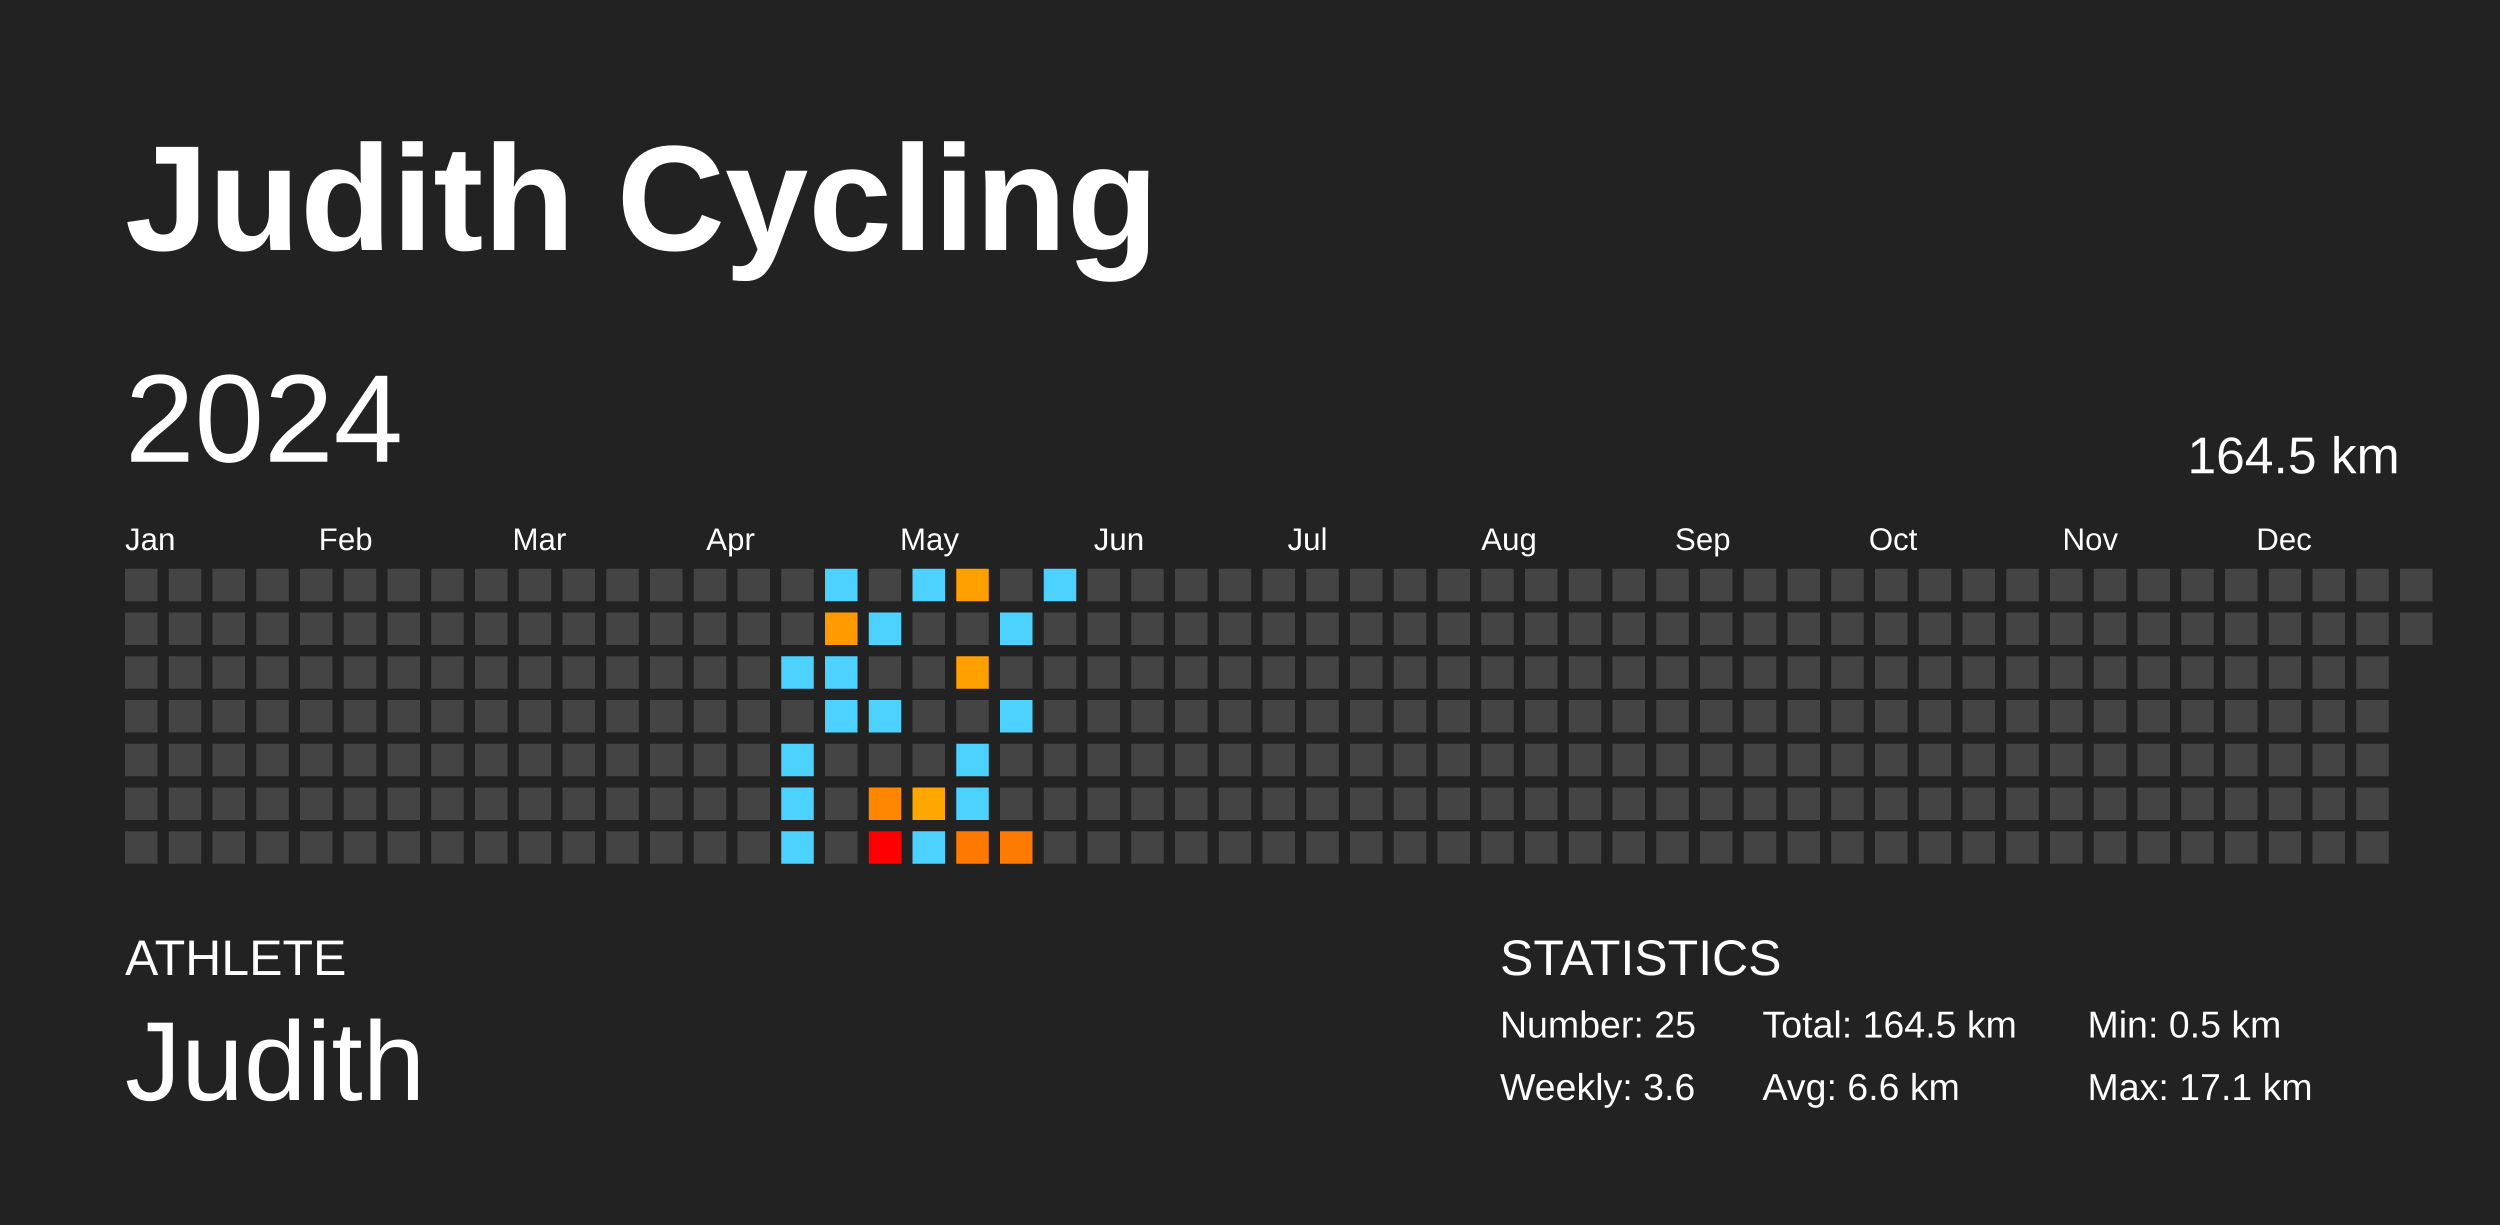
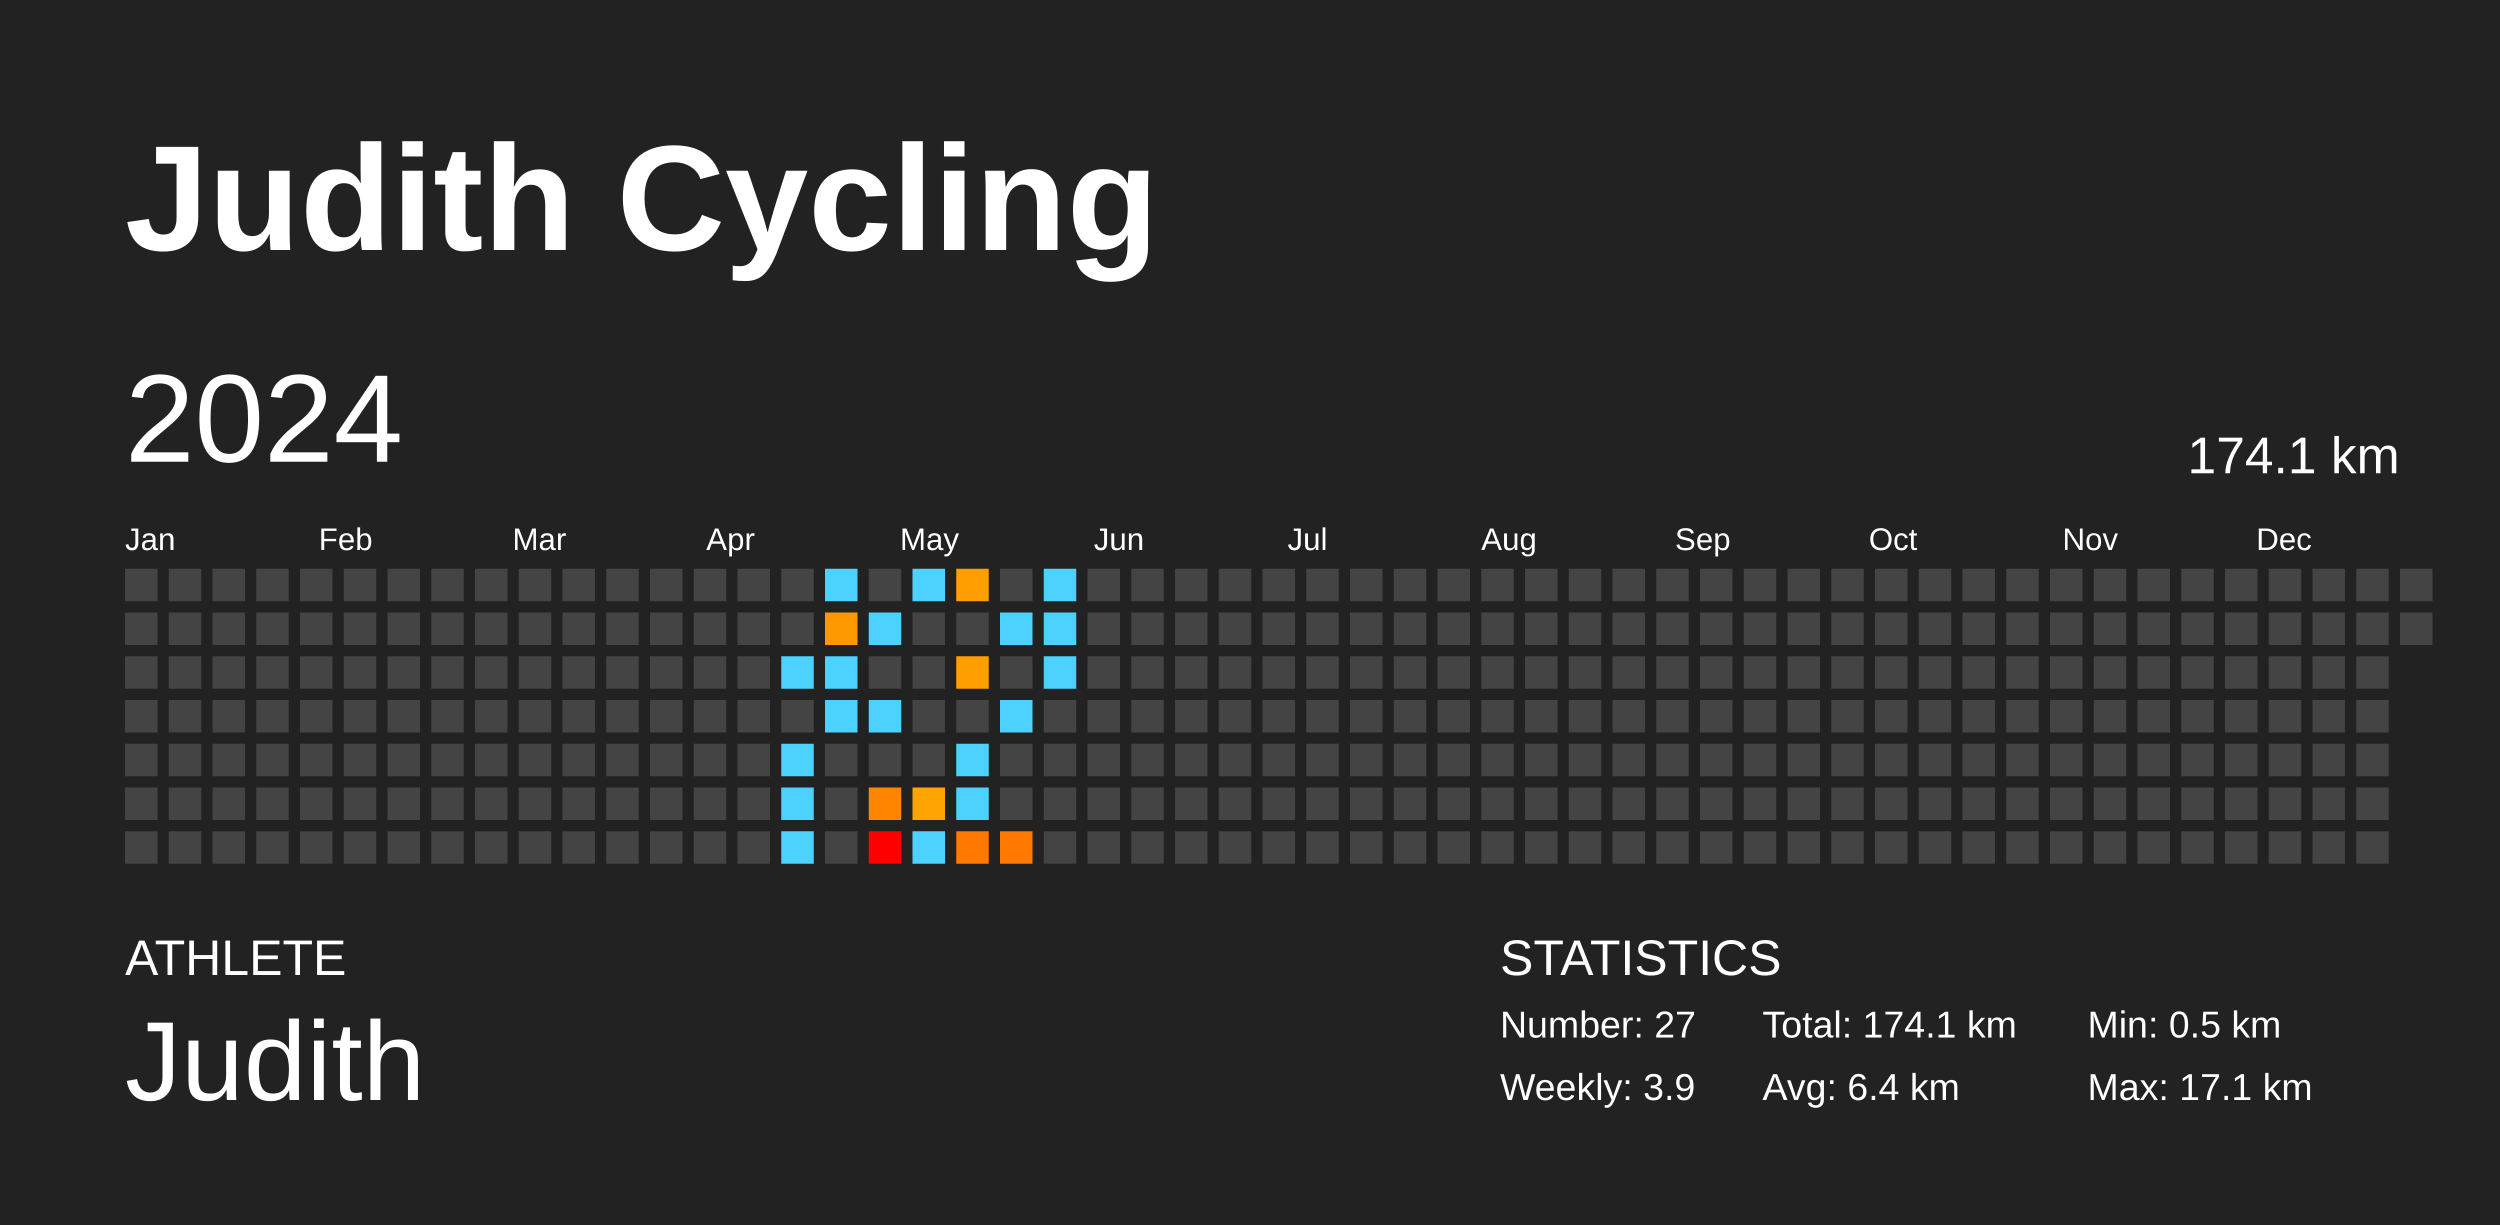
<svg xmlns="http://www.w3.org/2000/svg" baseProfile="full" height="98mm" version="1.1" viewBox="0,0,200,98" width="200mm">
  <defs />
  <rect fill="#222222" height="98" width="200" x="0" y="0" />
  <text fill="#FFFFFF" style="font-size:12px; font-family:Arial; font-weight:bold;" x="10" y="20">Judith Cycling</text>
  <text fill="#FFFFFF" style="font-size:4px; font-family:Arial" x="10" y="78">ATHLETE</text>
  <text fill="#FFFFFF" style="font-size:9px; font-family:Arial" x="10" y="88">Judith</text>
  <text fill="#FFFFFF" style="font-size:4px; font-family:Arial" x="120" y="78">STATISTICS</text>
-   <text fill="#FFFFFF" style="font-size:3px; font-family:Arial" x="120" y="83">Number: 25</text>
-   <text fill="#FFFFFF" style="font-size:3px; font-family:Arial" x="120" y="88">Weekly: 3.6</text>
-   <text fill="#FFFFFF" style="font-size:3px; font-family:Arial" x="141" y="83">Total: 164.5 km</text>
-   <text fill="#FFFFFF" style="font-size:3px; font-family:Arial" x="141" y="88">Avg: 6.6 km</text>
+   <text fill="#FFFFFF" style="font-size:3px; font-family:Arial" x="120" y="83">Number: 27</text>
+   <text fill="#FFFFFF" style="font-size:3px; font-family:Arial" x="120" y="88">Weekly: 3.9</text>
+   <text fill="#FFFFFF" style="font-size:3px; font-family:Arial" x="141" y="83">Total: 174.1 km</text>
+   <text fill="#FFFFFF" style="font-size:3px; font-family:Arial" x="141" y="88">Avg: 6.4 km</text>
  <text fill="#FFFFFF" style="font-size:3px; font-family:Arial" x="167" y="83">Min: 0.5 km</text>
  <text fill="#FFFFFF" style="font-size:3px; font-family:Arial" x="167" y="88">Max: 17.1 km</text>
  <text dominant-baseline="hanging" fill="#FFFFFF" style="font-size:10.0px; font-family:Arial;" x="10" y="30">2024</text>
-   <text dominant-baseline="hanging" fill="#FFFFFF" style="font-size:4.125px; font-family:Arial;" x="175" y="35">164.5 km</text>
+   <text dominant-baseline="hanging" fill="#FFFFFF" style="font-size:4.125px; font-family:Arial;" x="175" y="35">174.1 km</text>
  <text fill="#FFFFFF" style="font-size:2.5px; font-family:Arial" x="10.0" y="44">Jan</text>
  <text fill="#FFFFFF" style="font-size:2.5px; font-family:Arial" x="25.5" y="44">Feb</text>
  <text fill="#FFFFFF" style="font-size:2.5px; font-family:Arial" x="41.0" y="44">Mar</text>
  <text fill="#FFFFFF" style="font-size:2.5px; font-family:Arial" x="56.5" y="44">Apr</text>
  <text fill="#FFFFFF" style="font-size:2.5px; font-family:Arial" x="72.0" y="44">May</text>
  <text fill="#FFFFFF" style="font-size:2.5px; font-family:Arial" x="87.5" y="44">Jun</text>
  <text fill="#FFFFFF" style="font-size:2.5px; font-family:Arial" x="103.0" y="44">Jul</text>
  <text fill="#FFFFFF" style="font-size:2.5px; font-family:Arial" x="118.5" y="44">Aug</text>
  <text fill="#FFFFFF" style="font-size:2.5px; font-family:Arial" x="134.0" y="44">Sep</text>
  <text fill="#FFFFFF" style="font-size:2.5px; font-family:Arial" x="149.5" y="44">Oct</text>
  <text fill="#FFFFFF" style="font-size:2.5px; font-family:Arial" x="165.0" y="44">Nov</text>
  <text fill="#FFFFFF" style="font-size:2.5px; font-family:Arial" x="180.5" y="44">Dec</text>
  <rect fill="#444444" height="2.6" width="2.6" x="10.0" y="45.5" />
  <rect fill="#444444" height="2.6" width="2.6" x="10.0" y="49.0" />
  <rect fill="#444444" height="2.6" width="2.6" x="10.0" y="52.5" />
  <rect fill="#444444" height="2.6" width="2.6" x="10.0" y="56.0" />
  <rect fill="#444444" height="2.6" width="2.6" x="10.0" y="59.5" />
  <rect fill="#444444" height="2.6" width="2.6" x="10.0" y="63.0" />
  <rect fill="#444444" height="2.6" width="2.6" x="10.0" y="66.5" />
  <rect fill="#444444" height="2.6" width="2.6" x="13.5" y="45.5" />
  <rect fill="#444444" height="2.6" width="2.6" x="13.5" y="49.0" />
  <rect fill="#444444" height="2.6" width="2.6" x="13.5" y="52.5" />
  <rect fill="#444444" height="2.6" width="2.6" x="13.5" y="56.0" />
  <rect fill="#444444" height="2.6" width="2.6" x="13.5" y="59.5" />
  <rect fill="#444444" height="2.6" width="2.6" x="13.5" y="63.0" />
  <rect fill="#444444" height="2.6" width="2.6" x="13.5" y="66.5" />
  <rect fill="#444444" height="2.6" width="2.6" x="17.0" y="45.5" />
  <rect fill="#444444" height="2.6" width="2.6" x="17.0" y="49.0" />
  <rect fill="#444444" height="2.6" width="2.6" x="17.0" y="52.5" />
  <rect fill="#444444" height="2.6" width="2.6" x="17.0" y="56.0" />
  <rect fill="#444444" height="2.6" width="2.6" x="17.0" y="59.5" />
  <rect fill="#444444" height="2.6" width="2.6" x="17.0" y="63.0" />
  <rect fill="#444444" height="2.6" width="2.6" x="17.0" y="66.5" />
  <rect fill="#444444" height="2.6" width="2.6" x="20.5" y="45.5" />
  <rect fill="#444444" height="2.6" width="2.6" x="20.5" y="49.0" />
  <rect fill="#444444" height="2.6" width="2.6" x="20.5" y="52.5" />
  <rect fill="#444444" height="2.6" width="2.6" x="20.5" y="56.0" />
  <rect fill="#444444" height="2.6" width="2.6" x="20.5" y="59.5" />
  <rect fill="#444444" height="2.6" width="2.6" x="20.5" y="63.0" />
  <rect fill="#444444" height="2.6" width="2.6" x="20.5" y="66.5" />
  <rect fill="#444444" height="2.6" width="2.6" x="24.0" y="45.5" />
  <rect fill="#444444" height="2.6" width="2.6" x="24.0" y="49.0" />
  <rect fill="#444444" height="2.6" width="2.6" x="24.0" y="52.5" />
  <rect fill="#444444" height="2.6" width="2.6" x="24.0" y="56.0" />
  <rect fill="#444444" height="2.6" width="2.6" x="24.0" y="59.5" />
  <rect fill="#444444" height="2.6" width="2.6" x="24.0" y="63.0" />
  <rect fill="#444444" height="2.6" width="2.6" x="24.0" y="66.5" />
  <rect fill="#444444" height="2.6" width="2.6" x="27.5" y="45.5" />
  <rect fill="#444444" height="2.6" width="2.6" x="27.5" y="49.0" />
  <rect fill="#444444" height="2.6" width="2.6" x="27.5" y="52.5" />
  <rect fill="#444444" height="2.6" width="2.6" x="27.5" y="56.0" />
  <rect fill="#444444" height="2.6" width="2.6" x="27.5" y="59.5" />
  <rect fill="#444444" height="2.6" width="2.6" x="27.5" y="63.0" />
  <rect fill="#444444" height="2.6" width="2.6" x="27.5" y="66.5" />
  <rect fill="#444444" height="2.6" width="2.6" x="31.0" y="45.5" />
  <rect fill="#444444" height="2.6" width="2.6" x="31.0" y="49.0" />
  <rect fill="#444444" height="2.6" width="2.6" x="31.0" y="52.5" />
  <rect fill="#444444" height="2.6" width="2.6" x="31.0" y="56.0" />
  <rect fill="#444444" height="2.6" width="2.6" x="31.0" y="59.5" />
  <rect fill="#444444" height="2.6" width="2.6" x="31.0" y="63.0" />
  <rect fill="#444444" height="2.6" width="2.6" x="31.0" y="66.5" />
  <rect fill="#444444" height="2.6" width="2.6" x="34.5" y="45.5" />
  <rect fill="#444444" height="2.6" width="2.6" x="34.5" y="49.0" />
  <rect fill="#444444" height="2.6" width="2.6" x="34.5" y="52.5" />
  <rect fill="#444444" height="2.6" width="2.6" x="34.5" y="56.0" />
  <rect fill="#444444" height="2.6" width="2.6" x="34.5" y="59.5" />
  <rect fill="#444444" height="2.6" width="2.6" x="34.5" y="63.0" />
  <rect fill="#444444" height="2.6" width="2.6" x="34.5" y="66.5" />
  <rect fill="#444444" height="2.6" width="2.6" x="38.0" y="45.5" />
  <rect fill="#444444" height="2.6" width="2.6" x="38.0" y="49.0" />
  <rect fill="#444444" height="2.6" width="2.6" x="38.0" y="52.5" />
  <rect fill="#444444" height="2.6" width="2.6" x="38.0" y="56.0" />
  <rect fill="#444444" height="2.6" width="2.6" x="38.0" y="59.5" />
  <rect fill="#444444" height="2.6" width="2.6" x="38.0" y="63.0" />
  <rect fill="#444444" height="2.6" width="2.6" x="38.0" y="66.5" />
  <rect fill="#444444" height="2.6" width="2.6" x="41.5" y="45.5" />
  <rect fill="#444444" height="2.6" width="2.6" x="41.5" y="49.0" />
  <rect fill="#444444" height="2.6" width="2.6" x="41.5" y="52.5" />
  <rect fill="#444444" height="2.6" width="2.6" x="41.5" y="56.0" />
  <rect fill="#444444" height="2.6" width="2.6" x="41.5" y="59.5" />
  <rect fill="#444444" height="2.6" width="2.6" x="41.5" y="63.0" />
  <rect fill="#444444" height="2.6" width="2.6" x="41.5" y="66.5" />
  <rect fill="#444444" height="2.6" width="2.6" x="45.0" y="45.5" />
  <rect fill="#444444" height="2.6" width="2.6" x="45.0" y="49.0" />
  <rect fill="#444444" height="2.6" width="2.6" x="45.0" y="52.5" />
  <rect fill="#444444" height="2.6" width="2.6" x="45.0" y="56.0" />
  <rect fill="#444444" height="2.6" width="2.6" x="45.0" y="59.5" />
  <rect fill="#444444" height="2.6" width="2.6" x="45.0" y="63.0" />
  <rect fill="#444444" height="2.6" width="2.6" x="45.0" y="66.5" />
  <rect fill="#444444" height="2.6" width="2.6" x="48.5" y="45.5" />
  <rect fill="#444444" height="2.6" width="2.6" x="48.5" y="49.0" />
  <rect fill="#444444" height="2.6" width="2.6" x="48.5" y="52.5" />
  <rect fill="#444444" height="2.6" width="2.6" x="48.5" y="56.0" />
  <rect fill="#444444" height="2.6" width="2.6" x="48.5" y="59.5" />
  <rect fill="#444444" height="2.6" width="2.6" x="48.5" y="63.0" />
  <rect fill="#444444" height="2.6" width="2.6" x="48.5" y="66.5" />
  <rect fill="#444444" height="2.6" width="2.6" x="52.0" y="45.5" />
  <rect fill="#444444" height="2.6" width="2.6" x="52.0" y="49.0" />
  <rect fill="#444444" height="2.6" width="2.6" x="52.0" y="52.5" />
  <rect fill="#444444" height="2.6" width="2.6" x="52.0" y="56.0" />
  <rect fill="#444444" height="2.6" width="2.6" x="52.0" y="59.5" />
  <rect fill="#444444" height="2.6" width="2.6" x="52.0" y="63.0" />
  <rect fill="#444444" height="2.6" width="2.6" x="52.0" y="66.5" />
  <rect fill="#444444" height="2.6" width="2.6" x="55.5" y="45.5" />
  <rect fill="#444444" height="2.6" width="2.6" x="55.5" y="49.0" />
  <rect fill="#444444" height="2.6" width="2.6" x="55.5" y="52.5" />
  <rect fill="#444444" height="2.6" width="2.6" x="55.5" y="56.0" />
  <rect fill="#444444" height="2.6" width="2.6" x="55.5" y="59.5" />
  <rect fill="#444444" height="2.6" width="2.6" x="55.5" y="63.0" />
  <rect fill="#444444" height="2.6" width="2.6" x="55.5" y="66.5" />
  <rect fill="#444444" height="2.6" width="2.6" x="59.0" y="45.5" />
  <rect fill="#444444" height="2.6" width="2.6" x="59.0" y="49.0" />
  <rect fill="#444444" height="2.6" width="2.6" x="59.0" y="52.5" />
  <rect fill="#444444" height="2.6" width="2.6" x="59.0" y="56.0" />
  <rect fill="#444444" height="2.6" width="2.6" x="59.0" y="59.5" />
  <rect fill="#444444" height="2.6" width="2.6" x="59.0" y="63.0" />
  <rect fill="#444444" height="2.6" width="2.6" x="59.0" y="66.5" />
  <rect fill="#444444" height="2.6" width="2.6" x="62.5" y="45.5" />
  <rect fill="#444444" height="2.6" width="2.6" x="62.5" y="49.0" />
  <rect fill="#4dd2ff" height="2.6" width="2.6" x="62.5" y="52.5" />
  <rect fill="#444444" height="2.6" width="2.6" x="62.5" y="56.0" />
  <rect fill="#4dd2ff" height="2.6" width="2.6" x="62.5" y="59.5" />
  <rect fill="#4dd2ff" height="2.6" width="2.6" x="62.5" y="63.0" />
  <rect fill="#4dd2ff" height="2.6" width="2.6" x="62.5" y="66.5" />
  <rect fill="#4dd2ff" height="2.6" width="2.6" x="66.0" y="45.5" />
-   <rect fill="#ff9b00" height="2.6" width="2.6" x="66.0" y="49.0" />
+   <rect fill="#ff9900" height="2.6" width="2.6" x="66.0" y="49.0" />
  <rect fill="#4dd2ff" height="2.6" width="2.6" x="66.0" y="52.5" />
  <rect fill="#4dd2ff" height="2.6" width="2.6" x="66.0" y="56.0" />
  <rect fill="#444444" height="2.6" width="2.6" x="66.0" y="59.5" />
  <rect fill="#444444" height="2.6" width="2.6" x="66.0" y="63.0" />
  <rect fill="#444444" height="2.6" width="2.6" x="66.0" y="66.5" />
  <rect fill="#444444" height="2.6" width="2.6" x="69.5" y="45.5" />
  <rect fill="#4dd2ff" height="2.6" width="2.6" x="69.5" y="49.0" />
  <rect fill="#444444" height="2.6" width="2.6" x="69.5" y="52.5" />
  <rect fill="#4dd2ff" height="2.6" width="2.6" x="69.5" y="56.0" />
  <rect fill="#444444" height="2.6" width="2.6" x="69.5" y="59.5" />
-   <rect fill="#ff8700" height="2.6" width="2.6" x="69.5" y="63.0" />
+   <rect fill="#ff8500" height="2.6" width="2.6" x="69.5" y="63.0" />
  <rect fill="red" height="2.6" width="2.6" x="69.5" y="66.5" />
  <rect fill="#4dd2ff" height="2.6" width="2.6" x="73.0" y="45.5" />
  <rect fill="#444444" height="2.6" width="2.6" x="73.0" y="49.0" />
  <rect fill="#444444" height="2.6" width="2.6" x="73.0" y="52.5" />
  <rect fill="#444444" height="2.6" width="2.6" x="73.0" y="56.0" />
  <rect fill="#444444" height="2.6" width="2.6" x="73.0" y="59.5" />
-   <rect fill="#ffa600" height="2.6" width="2.6" x="73.0" y="63.0" />
+   <rect fill="#ffa400" height="2.6" width="2.6" x="73.0" y="63.0" />
  <rect fill="#4dd2ff" height="2.6" width="2.6" x="73.0" y="66.5" />
-   <rect fill="#ffa000" height="2.6" width="2.6" x="76.5" y="45.5" />
+   <rect fill="#ff9e00" height="2.6" width="2.6" x="76.5" y="45.5" />
  <rect fill="#444444" height="2.6" width="2.6" x="76.5" y="49.0" />
-   <rect fill="#ffa000" height="2.6" width="2.6" x="76.5" y="52.5" />
+   <rect fill="#ff9e00" height="2.6" width="2.6" x="76.5" y="52.5" />
  <rect fill="#444444" height="2.6" width="2.6" x="76.5" y="56.0" />
  <rect fill="#4dd2ff" height="2.6" width="2.6" x="76.5" y="59.5" />
  <rect fill="#4dd2ff" height="2.6" width="2.6" x="76.5" y="63.0" />
-   <rect fill="#ff7900" height="2.6" width="2.6" x="76.5" y="66.5" />
+   <rect fill="#ff7800" height="2.6" width="2.6" x="76.5" y="66.5" />
  <rect fill="#444444" height="2.6" width="2.6" x="80.0" y="45.5" />
  <rect fill="#4dd2ff" height="2.6" width="2.6" x="80.0" y="49.0" />
  <rect fill="#444444" height="2.6" width="2.6" x="80.0" y="52.5" />
  <rect fill="#4dd2ff" height="2.6" width="2.6" x="80.0" y="56.0" />
  <rect fill="#444444" height="2.6" width="2.6" x="80.0" y="59.5" />
  <rect fill="#444444" height="2.6" width="2.6" x="80.0" y="63.0" />
-   <rect fill="#ff7a00" height="2.6" width="2.6" x="80.0" y="66.5" />
+   <rect fill="#ff7800" height="2.6" width="2.6" x="80.0" y="66.5" />
  <rect fill="#4dd2ff" height="2.6" width="2.6" x="83.5" y="45.5" />
-   <rect fill="#444444" height="2.6" width="2.6" x="83.5" y="49.0" />
-   <rect fill="#444444" height="2.6" width="2.6" x="83.5" y="52.5" />
+   <rect fill="#4dd2ff" height="2.6" width="2.6" x="83.5" y="49.0" />
+   <rect fill="#4dd2ff" height="2.6" width="2.6" x="83.5" y="52.5" />
  <rect fill="#444444" height="2.6" width="2.6" x="83.5" y="56.0" />
  <rect fill="#444444" height="2.6" width="2.6" x="83.5" y="59.5" />
  <rect fill="#444444" height="2.6" width="2.6" x="83.5" y="63.0" />
  <rect fill="#444444" height="2.6" width="2.6" x="83.5" y="66.5" />
  <rect fill="#444444" height="2.6" width="2.6" x="87.0" y="45.5" />
  <rect fill="#444444" height="2.6" width="2.6" x="87.0" y="49.0" />
  <rect fill="#444444" height="2.6" width="2.6" x="87.0" y="52.5" />
  <rect fill="#444444" height="2.6" width="2.6" x="87.0" y="56.0" />
  <rect fill="#444444" height="2.6" width="2.6" x="87.0" y="59.5" />
  <rect fill="#444444" height="2.6" width="2.6" x="87.0" y="63.0" />
  <rect fill="#444444" height="2.6" width="2.6" x="87.0" y="66.5" />
  <rect fill="#444444" height="2.6" width="2.6" x="90.5" y="45.5" />
  <rect fill="#444444" height="2.6" width="2.6" x="90.5" y="49.0" />
  <rect fill="#444444" height="2.6" width="2.6" x="90.5" y="52.5" />
  <rect fill="#444444" height="2.6" width="2.6" x="90.5" y="56.0" />
  <rect fill="#444444" height="2.6" width="2.6" x="90.5" y="59.5" />
  <rect fill="#444444" height="2.6" width="2.6" x="90.5" y="63.0" />
  <rect fill="#444444" height="2.6" width="2.6" x="90.5" y="66.5" />
  <rect fill="#444444" height="2.6" width="2.6" x="94.0" y="45.5" />
  <rect fill="#444444" height="2.6" width="2.6" x="94.0" y="49.0" />
  <rect fill="#444444" height="2.6" width="2.6" x="94.0" y="52.5" />
  <rect fill="#444444" height="2.6" width="2.6" x="94.0" y="56.0" />
  <rect fill="#444444" height="2.6" width="2.6" x="94.0" y="59.5" />
  <rect fill="#444444" height="2.6" width="2.6" x="94.0" y="63.0" />
  <rect fill="#444444" height="2.6" width="2.6" x="94.0" y="66.5" />
  <rect fill="#444444" height="2.6" width="2.6" x="97.5" y="45.5" />
  <rect fill="#444444" height="2.6" width="2.6" x="97.5" y="49.0" />
  <rect fill="#444444" height="2.6" width="2.6" x="97.5" y="52.5" />
  <rect fill="#444444" height="2.6" width="2.6" x="97.5" y="56.0" />
  <rect fill="#444444" height="2.6" width="2.6" x="97.5" y="59.5" />
  <rect fill="#444444" height="2.6" width="2.6" x="97.5" y="63.0" />
  <rect fill="#444444" height="2.6" width="2.6" x="97.5" y="66.5" />
  <rect fill="#444444" height="2.6" width="2.6" x="101.0" y="45.5" />
  <rect fill="#444444" height="2.6" width="2.6" x="101.0" y="49.0" />
  <rect fill="#444444" height="2.6" width="2.6" x="101.0" y="52.5" />
  <rect fill="#444444" height="2.6" width="2.6" x="101.0" y="56.0" />
  <rect fill="#444444" height="2.6" width="2.6" x="101.0" y="59.5" />
  <rect fill="#444444" height="2.6" width="2.6" x="101.0" y="63.0" />
  <rect fill="#444444" height="2.6" width="2.6" x="101.0" y="66.5" />
  <rect fill="#444444" height="2.6" width="2.6" x="104.5" y="45.5" />
  <rect fill="#444444" height="2.6" width="2.6" x="104.5" y="49.0" />
  <rect fill="#444444" height="2.6" width="2.6" x="104.5" y="52.5" />
  <rect fill="#444444" height="2.6" width="2.6" x="104.5" y="56.0" />
  <rect fill="#444444" height="2.6" width="2.6" x="104.5" y="59.5" />
  <rect fill="#444444" height="2.6" width="2.6" x="104.5" y="63.0" />
  <rect fill="#444444" height="2.6" width="2.6" x="104.5" y="66.5" />
  <rect fill="#444444" height="2.6" width="2.6" x="108.0" y="45.5" />
  <rect fill="#444444" height="2.6" width="2.6" x="108.0" y="49.0" />
  <rect fill="#444444" height="2.6" width="2.6" x="108.0" y="52.5" />
  <rect fill="#444444" height="2.6" width="2.6" x="108.0" y="56.0" />
  <rect fill="#444444" height="2.6" width="2.6" x="108.0" y="59.5" />
  <rect fill="#444444" height="2.6" width="2.6" x="108.0" y="63.0" />
  <rect fill="#444444" height="2.6" width="2.6" x="108.0" y="66.5" />
  <rect fill="#444444" height="2.6" width="2.6" x="111.5" y="45.5" />
  <rect fill="#444444" height="2.6" width="2.6" x="111.5" y="49.0" />
  <rect fill="#444444" height="2.6" width="2.6" x="111.5" y="52.5" />
  <rect fill="#444444" height="2.6" width="2.6" x="111.5" y="56.0" />
  <rect fill="#444444" height="2.6" width="2.6" x="111.5" y="59.5" />
  <rect fill="#444444" height="2.6" width="2.6" x="111.5" y="63.0" />
  <rect fill="#444444" height="2.6" width="2.6" x="111.5" y="66.5" />
  <rect fill="#444444" height="2.6" width="2.6" x="115.0" y="45.5" />
  <rect fill="#444444" height="2.6" width="2.6" x="115.0" y="49.0" />
  <rect fill="#444444" height="2.6" width="2.6" x="115.0" y="52.5" />
  <rect fill="#444444" height="2.6" width="2.6" x="115.0" y="56.0" />
  <rect fill="#444444" height="2.6" width="2.6" x="115.0" y="59.5" />
  <rect fill="#444444" height="2.6" width="2.6" x="115.0" y="63.0" />
  <rect fill="#444444" height="2.6" width="2.6" x="115.0" y="66.5" />
  <rect fill="#444444" height="2.6" width="2.6" x="118.5" y="45.5" />
  <rect fill="#444444" height="2.6" width="2.6" x="118.5" y="49.0" />
  <rect fill="#444444" height="2.6" width="2.6" x="118.5" y="52.5" />
  <rect fill="#444444" height="2.6" width="2.6" x="118.5" y="56.0" />
  <rect fill="#444444" height="2.6" width="2.6" x="118.5" y="59.5" />
  <rect fill="#444444" height="2.6" width="2.6" x="118.5" y="63.0" />
  <rect fill="#444444" height="2.6" width="2.6" x="118.5" y="66.5" />
  <rect fill="#444444" height="2.6" width="2.6" x="122.0" y="45.5" />
  <rect fill="#444444" height="2.6" width="2.6" x="122.0" y="49.0" />
  <rect fill="#444444" height="2.6" width="2.6" x="122.0" y="52.5" />
  <rect fill="#444444" height="2.6" width="2.6" x="122.0" y="56.0" />
  <rect fill="#444444" height="2.6" width="2.6" x="122.0" y="59.5" />
  <rect fill="#444444" height="2.6" width="2.6" x="122.0" y="63.0" />
  <rect fill="#444444" height="2.6" width="2.6" x="122.0" y="66.5" />
  <rect fill="#444444" height="2.6" width="2.6" x="125.5" y="45.5" />
  <rect fill="#444444" height="2.6" width="2.6" x="125.5" y="49.0" />
  <rect fill="#444444" height="2.6" width="2.6" x="125.5" y="52.5" />
  <rect fill="#444444" height="2.6" width="2.6" x="125.5" y="56.0" />
  <rect fill="#444444" height="2.6" width="2.6" x="125.5" y="59.5" />
  <rect fill="#444444" height="2.6" width="2.6" x="125.5" y="63.0" />
  <rect fill="#444444" height="2.6" width="2.6" x="125.5" y="66.5" />
  <rect fill="#444444" height="2.6" width="2.6" x="129.0" y="45.5" />
  <rect fill="#444444" height="2.6" width="2.6" x="129.0" y="49.0" />
  <rect fill="#444444" height="2.6" width="2.6" x="129.0" y="52.5" />
  <rect fill="#444444" height="2.6" width="2.6" x="129.0" y="56.0" />
  <rect fill="#444444" height="2.6" width="2.6" x="129.0" y="59.5" />
  <rect fill="#444444" height="2.6" width="2.6" x="129.0" y="63.0" />
  <rect fill="#444444" height="2.6" width="2.6" x="129.0" y="66.5" />
  <rect fill="#444444" height="2.6" width="2.6" x="132.5" y="45.5" />
  <rect fill="#444444" height="2.6" width="2.6" x="132.5" y="49.0" />
  <rect fill="#444444" height="2.6" width="2.6" x="132.5" y="52.5" />
  <rect fill="#444444" height="2.6" width="2.6" x="132.5" y="56.0" />
  <rect fill="#444444" height="2.6" width="2.6" x="132.5" y="59.5" />
  <rect fill="#444444" height="2.6" width="2.6" x="132.5" y="63.0" />
  <rect fill="#444444" height="2.6" width="2.6" x="132.5" y="66.5" />
  <rect fill="#444444" height="2.6" width="2.6" x="136.0" y="45.5" />
  <rect fill="#444444" height="2.6" width="2.6" x="136.0" y="49.0" />
  <rect fill="#444444" height="2.6" width="2.6" x="136.0" y="52.5" />
  <rect fill="#444444" height="2.6" width="2.6" x="136.0" y="56.0" />
  <rect fill="#444444" height="2.6" width="2.6" x="136.0" y="59.5" />
  <rect fill="#444444" height="2.6" width="2.6" x="136.0" y="63.0" />
  <rect fill="#444444" height="2.6" width="2.6" x="136.0" y="66.5" />
  <rect fill="#444444" height="2.6" width="2.6" x="139.5" y="45.5" />
  <rect fill="#444444" height="2.6" width="2.6" x="139.5" y="49.0" />
  <rect fill="#444444" height="2.6" width="2.6" x="139.5" y="52.5" />
  <rect fill="#444444" height="2.6" width="2.6" x="139.5" y="56.0" />
  <rect fill="#444444" height="2.6" width="2.6" x="139.5" y="59.5" />
  <rect fill="#444444" height="2.6" width="2.6" x="139.5" y="63.0" />
  <rect fill="#444444" height="2.6" width="2.6" x="139.5" y="66.5" />
  <rect fill="#444444" height="2.6" width="2.6" x="143.0" y="45.5" />
  <rect fill="#444444" height="2.6" width="2.6" x="143.0" y="49.0" />
  <rect fill="#444444" height="2.6" width="2.6" x="143.0" y="52.5" />
  <rect fill="#444444" height="2.6" width="2.6" x="143.0" y="56.0" />
  <rect fill="#444444" height="2.6" width="2.6" x="143.0" y="59.5" />
  <rect fill="#444444" height="2.6" width="2.6" x="143.0" y="63.0" />
  <rect fill="#444444" height="2.6" width="2.6" x="143.0" y="66.5" />
  <rect fill="#444444" height="2.6" width="2.6" x="146.5" y="45.5" />
  <rect fill="#444444" height="2.6" width="2.6" x="146.5" y="49.0" />
  <rect fill="#444444" height="2.6" width="2.6" x="146.5" y="52.5" />
  <rect fill="#444444" height="2.6" width="2.6" x="146.5" y="56.0" />
  <rect fill="#444444" height="2.6" width="2.6" x="146.5" y="59.5" />
  <rect fill="#444444" height="2.6" width="2.6" x="146.5" y="63.0" />
  <rect fill="#444444" height="2.6" width="2.6" x="146.5" y="66.5" />
  <rect fill="#444444" height="2.6" width="2.6" x="150.0" y="45.5" />
  <rect fill="#444444" height="2.6" width="2.6" x="150.0" y="49.0" />
  <rect fill="#444444" height="2.6" width="2.6" x="150.0" y="52.5" />
  <rect fill="#444444" height="2.6" width="2.6" x="150.0" y="56.0" />
  <rect fill="#444444" height="2.6" width="2.6" x="150.0" y="59.5" />
  <rect fill="#444444" height="2.6" width="2.6" x="150.0" y="63.0" />
  <rect fill="#444444" height="2.6" width="2.6" x="150.0" y="66.5" />
  <rect fill="#444444" height="2.6" width="2.6" x="153.5" y="45.5" />
  <rect fill="#444444" height="2.6" width="2.6" x="153.5" y="49.0" />
  <rect fill="#444444" height="2.6" width="2.6" x="153.5" y="52.5" />
  <rect fill="#444444" height="2.6" width="2.6" x="153.5" y="56.0" />
  <rect fill="#444444" height="2.6" width="2.6" x="153.5" y="59.5" />
  <rect fill="#444444" height="2.6" width="2.6" x="153.5" y="63.0" />
  <rect fill="#444444" height="2.6" width="2.6" x="153.5" y="66.5" />
  <rect fill="#444444" height="2.6" width="2.6" x="157.0" y="45.5" />
  <rect fill="#444444" height="2.6" width="2.6" x="157.0" y="49.0" />
  <rect fill="#444444" height="2.6" width="2.6" x="157.0" y="52.5" />
  <rect fill="#444444" height="2.6" width="2.6" x="157.0" y="56.0" />
  <rect fill="#444444" height="2.6" width="2.6" x="157.0" y="59.5" />
  <rect fill="#444444" height="2.6" width="2.6" x="157.0" y="63.0" />
  <rect fill="#444444" height="2.6" width="2.6" x="157.0" y="66.5" />
  <rect fill="#444444" height="2.6" width="2.6" x="160.5" y="45.5" />
  <rect fill="#444444" height="2.6" width="2.6" x="160.5" y="49.0" />
  <rect fill="#444444" height="2.6" width="2.6" x="160.5" y="52.5" />
  <rect fill="#444444" height="2.6" width="2.6" x="160.5" y="56.0" />
  <rect fill="#444444" height="2.6" width="2.6" x="160.5" y="59.5" />
  <rect fill="#444444" height="2.6" width="2.6" x="160.5" y="63.0" />
  <rect fill="#444444" height="2.6" width="2.6" x="160.5" y="66.5" />
  <rect fill="#444444" height="2.6" width="2.6" x="164.0" y="45.5" />
  <rect fill="#444444" height="2.6" width="2.6" x="164.0" y="49.0" />
  <rect fill="#444444" height="2.6" width="2.6" x="164.0" y="52.5" />
  <rect fill="#444444" height="2.6" width="2.6" x="164.0" y="56.0" />
  <rect fill="#444444" height="2.6" width="2.6" x="164.0" y="59.5" />
  <rect fill="#444444" height="2.6" width="2.6" x="164.0" y="63.0" />
  <rect fill="#444444" height="2.6" width="2.6" x="164.0" y="66.5" />
  <rect fill="#444444" height="2.6" width="2.6" x="167.5" y="45.5" />
  <rect fill="#444444" height="2.6" width="2.6" x="167.5" y="49.0" />
  <rect fill="#444444" height="2.6" width="2.6" x="167.5" y="52.5" />
  <rect fill="#444444" height="2.6" width="2.6" x="167.5" y="56.0" />
  <rect fill="#444444" height="2.6" width="2.6" x="167.5" y="59.5" />
  <rect fill="#444444" height="2.6" width="2.6" x="167.5" y="63.0" />
  <rect fill="#444444" height="2.6" width="2.6" x="167.5" y="66.5" />
  <rect fill="#444444" height="2.6" width="2.6" x="171.0" y="45.5" />
  <rect fill="#444444" height="2.6" width="2.6" x="171.0" y="49.0" />
  <rect fill="#444444" height="2.6" width="2.6" x="171.0" y="52.5" />
  <rect fill="#444444" height="2.6" width="2.6" x="171.0" y="56.0" />
  <rect fill="#444444" height="2.6" width="2.6" x="171.0" y="59.5" />
  <rect fill="#444444" height="2.6" width="2.6" x="171.0" y="63.0" />
  <rect fill="#444444" height="2.6" width="2.6" x="171.0" y="66.5" />
  <rect fill="#444444" height="2.6" width="2.6" x="174.5" y="45.5" />
  <rect fill="#444444" height="2.6" width="2.6" x="174.5" y="49.0" />
  <rect fill="#444444" height="2.6" width="2.6" x="174.5" y="52.5" />
  <rect fill="#444444" height="2.6" width="2.6" x="174.5" y="56.0" />
  <rect fill="#444444" height="2.6" width="2.6" x="174.5" y="59.5" />
  <rect fill="#444444" height="2.6" width="2.6" x="174.5" y="63.0" />
  <rect fill="#444444" height="2.6" width="2.6" x="174.5" y="66.5" />
  <rect fill="#444444" height="2.6" width="2.6" x="178.0" y="45.5" />
  <rect fill="#444444" height="2.6" width="2.6" x="178.0" y="49.0" />
  <rect fill="#444444" height="2.6" width="2.6" x="178.0" y="52.5" />
  <rect fill="#444444" height="2.6" width="2.6" x="178.0" y="56.0" />
  <rect fill="#444444" height="2.6" width="2.6" x="178.0" y="59.5" />
  <rect fill="#444444" height="2.6" width="2.6" x="178.0" y="63.0" />
  <rect fill="#444444" height="2.6" width="2.6" x="178.0" y="66.5" />
  <rect fill="#444444" height="2.6" width="2.6" x="181.5" y="45.5" />
  <rect fill="#444444" height="2.6" width="2.6" x="181.5" y="49.0" />
  <rect fill="#444444" height="2.6" width="2.6" x="181.5" y="52.5" />
  <rect fill="#444444" height="2.6" width="2.6" x="181.5" y="56.0" />
  <rect fill="#444444" height="2.6" width="2.6" x="181.5" y="59.5" />
  <rect fill="#444444" height="2.6" width="2.6" x="181.5" y="63.0" />
  <rect fill="#444444" height="2.6" width="2.6" x="181.5" y="66.5" />
  <rect fill="#444444" height="2.6" width="2.6" x="185.0" y="45.5" />
  <rect fill="#444444" height="2.6" width="2.6" x="185.0" y="49.0" />
  <rect fill="#444444" height="2.6" width="2.6" x="185.0" y="52.5" />
  <rect fill="#444444" height="2.6" width="2.6" x="185.0" y="56.0" />
  <rect fill="#444444" height="2.6" width="2.6" x="185.0" y="59.5" />
  <rect fill="#444444" height="2.6" width="2.6" x="185.0" y="63.0" />
  <rect fill="#444444" height="2.6" width="2.6" x="185.0" y="66.5" />
  <rect fill="#444444" height="2.6" width="2.6" x="188.5" y="45.5" />
  <rect fill="#444444" height="2.6" width="2.6" x="188.5" y="49.0" />
  <rect fill="#444444" height="2.6" width="2.6" x="188.5" y="52.5" />
  <rect fill="#444444" height="2.6" width="2.6" x="188.5" y="56.0" />
  <rect fill="#444444" height="2.6" width="2.6" x="188.5" y="59.5" />
  <rect fill="#444444" height="2.6" width="2.6" x="188.5" y="63.0" />
  <rect fill="#444444" height="2.6" width="2.6" x="188.5" y="66.5" />
  <rect fill="#444444" height="2.6" width="2.6" x="192.0" y="45.5" />
  <rect fill="#444444" height="2.6" width="2.6" x="192.0" y="49.0" />
</svg>
